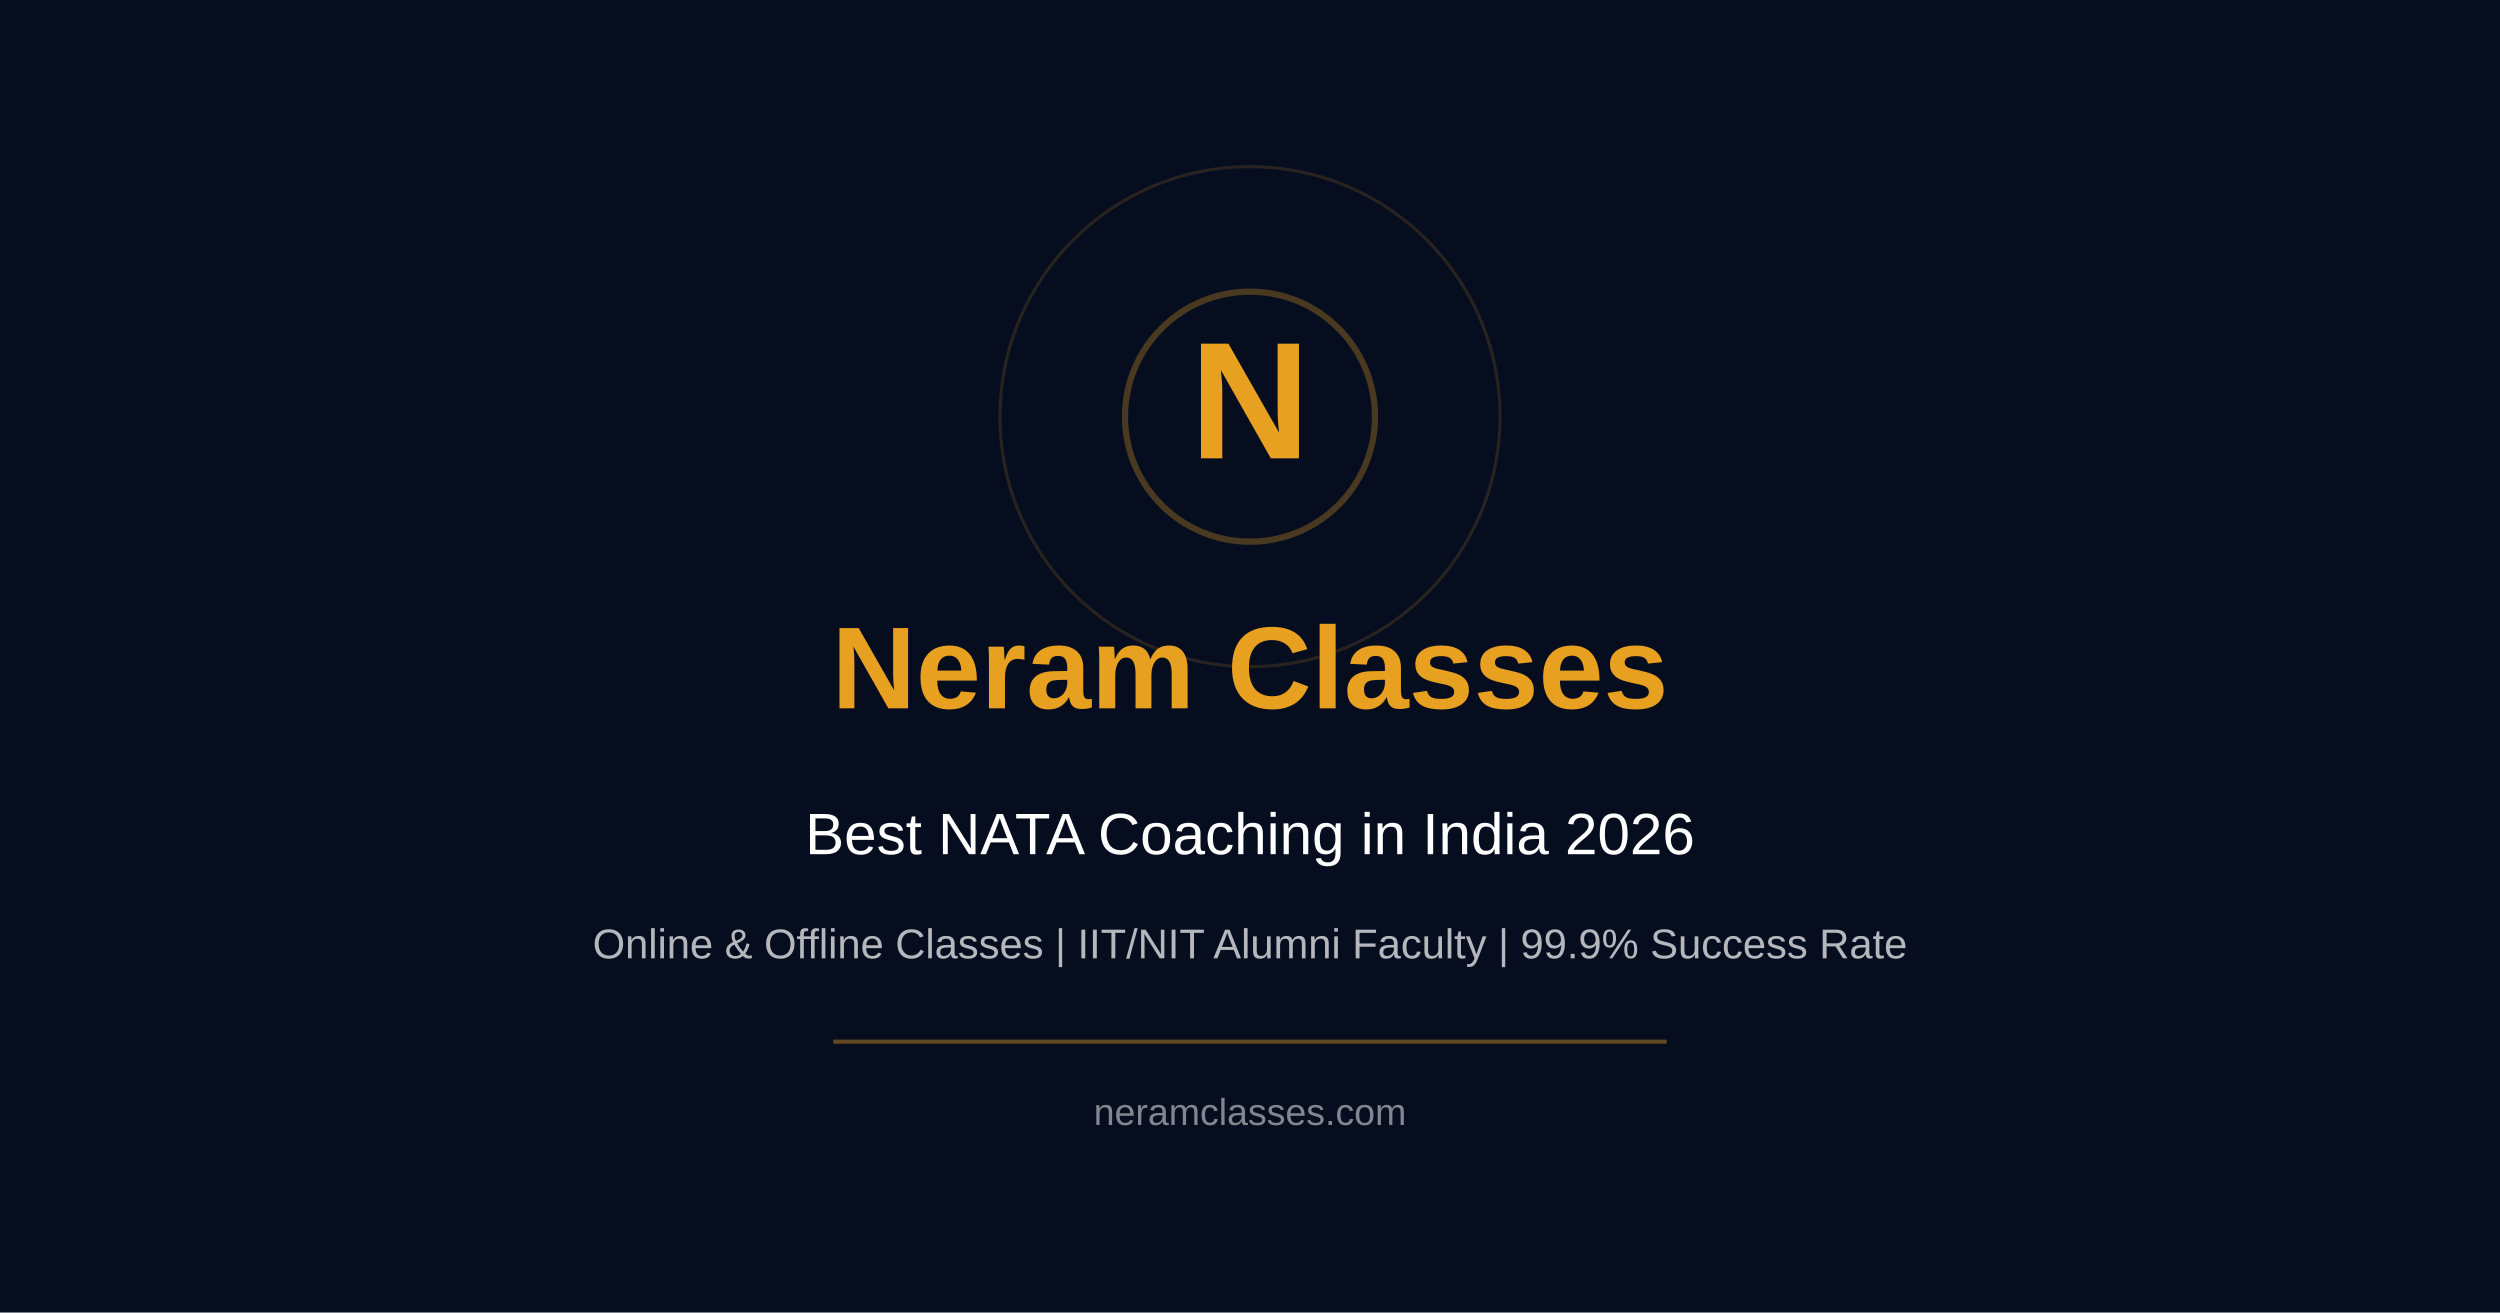
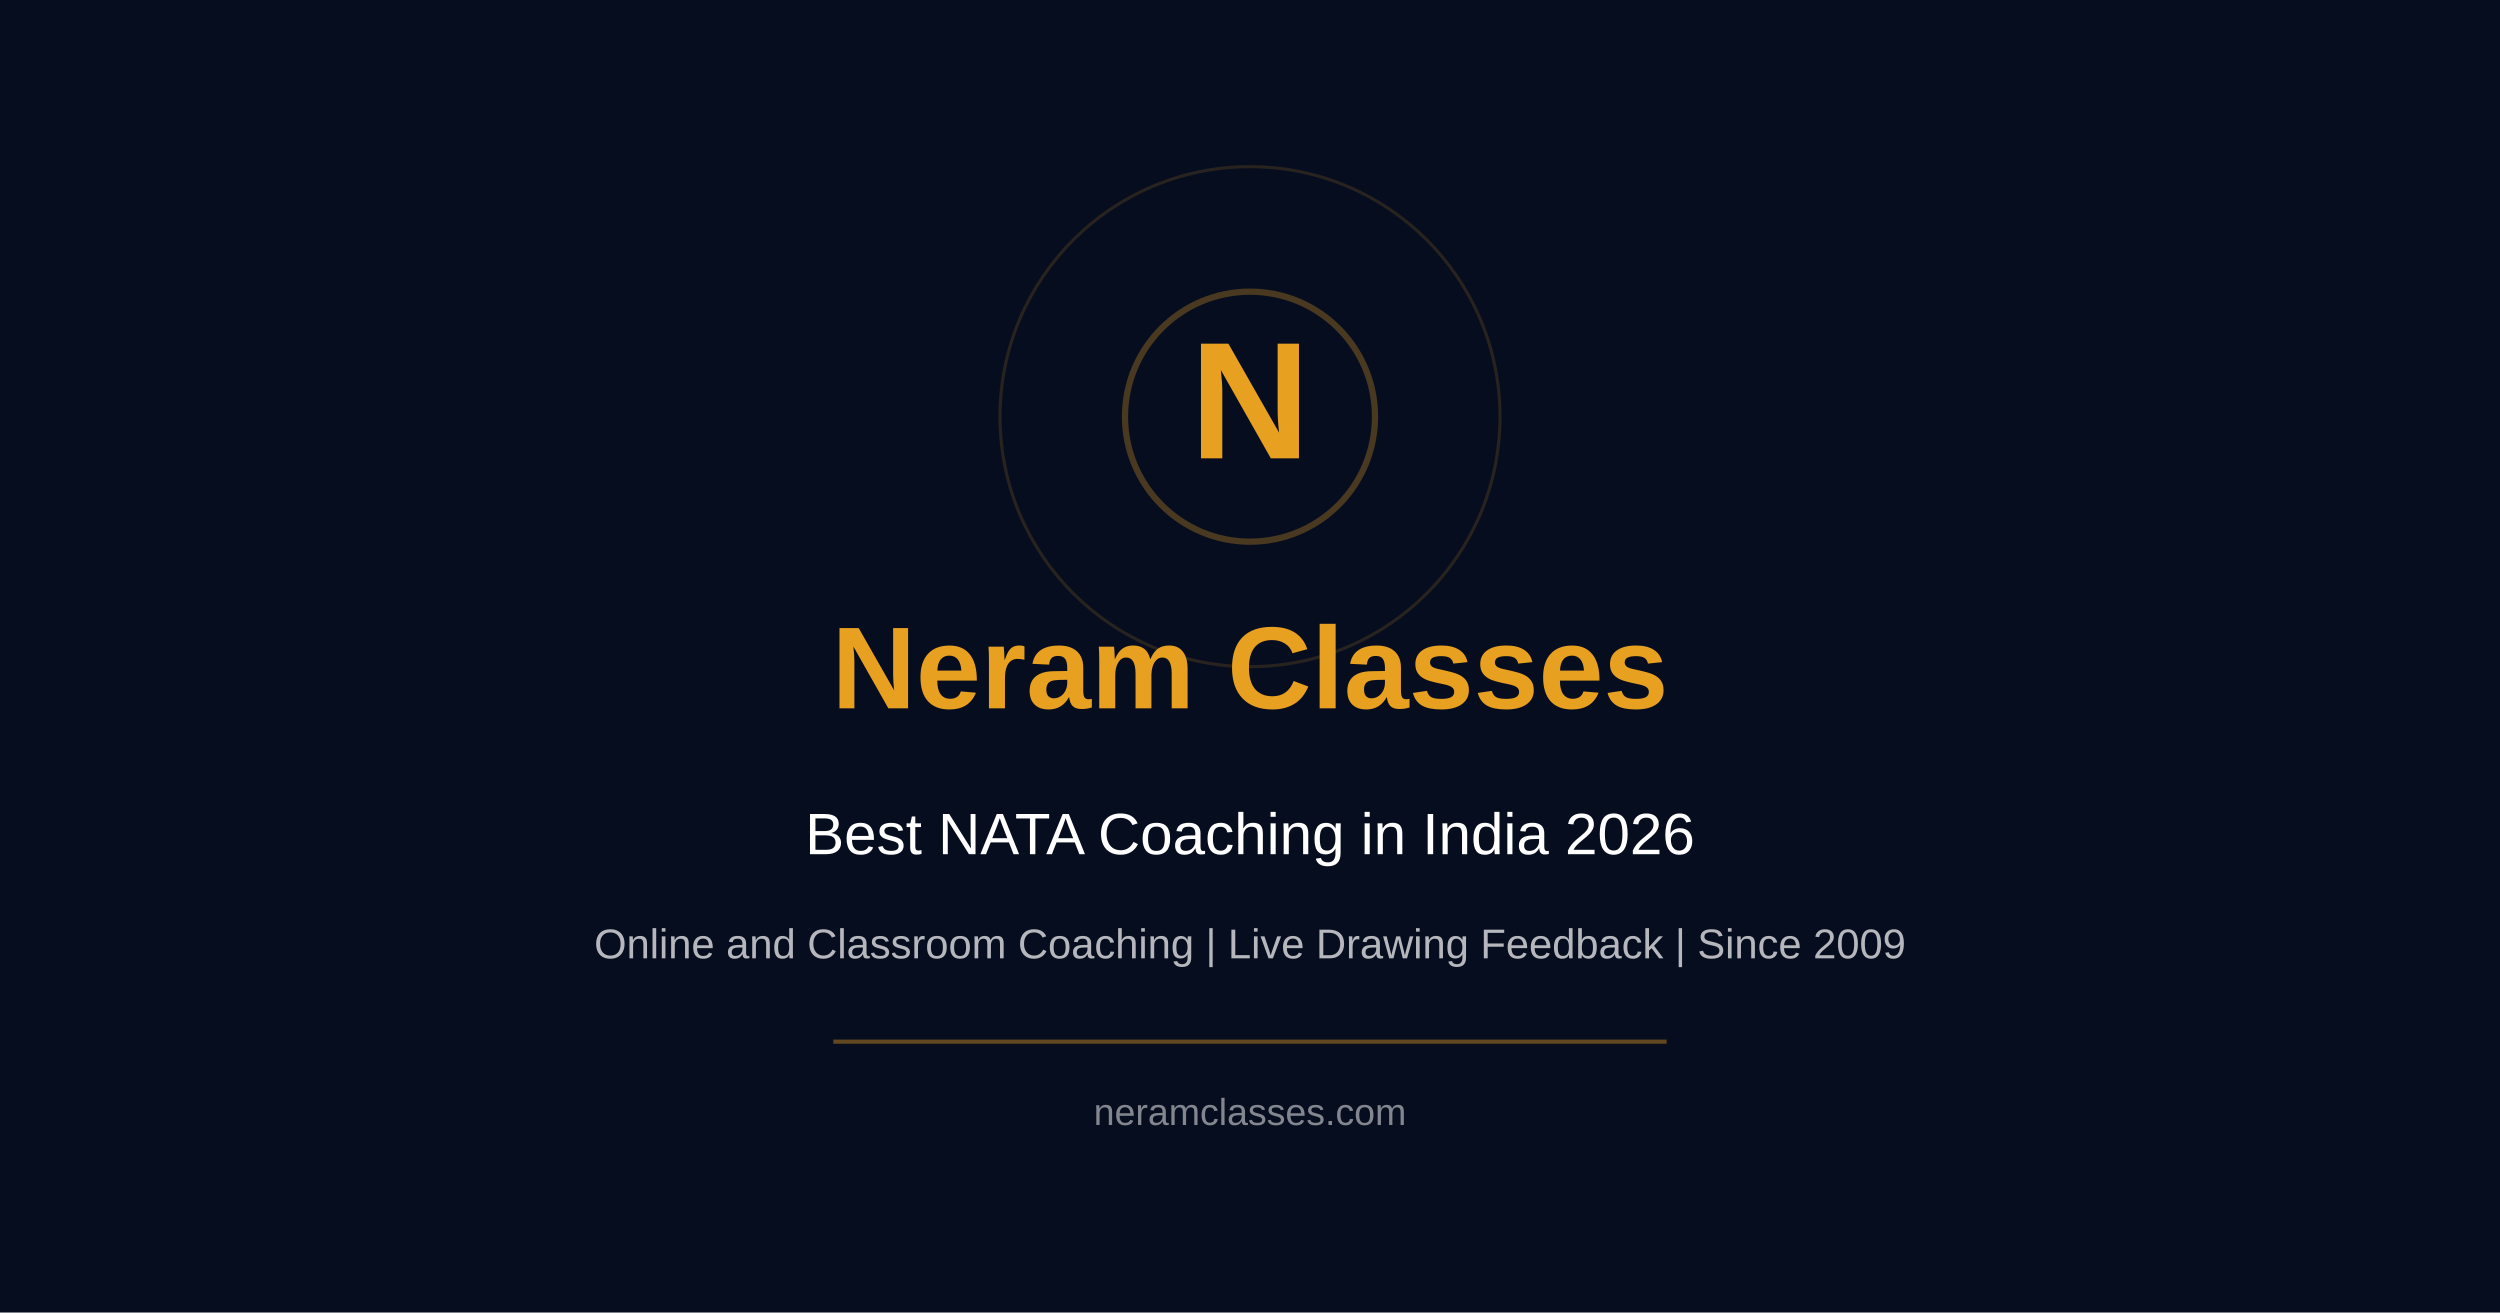
<svg xmlns="http://www.w3.org/2000/svg" viewBox="0 0 1200 630" width="1200" height="630">
  <rect width="1200" height="630" fill="#060d1f" />
  <circle cx="600" cy="200" r="60" fill="none" stroke="#e8a020" stroke-width="3" opacity="0.3" />
  <circle cx="600" cy="200" r="120" fill="none" stroke="#e8a020" stroke-width="1.5" opacity="0.15" />
  <text x="600" y="220" text-anchor="middle" font-family="Arial,Helvetica,sans-serif" font-weight="bold" font-size="80" fill="#e8a020">N</text>
  <text x="600" y="340" text-anchor="middle" font-family="Arial,Helvetica,sans-serif" font-weight="bold" font-size="56" fill="#e8a020">Neram Classes</text>
  <text x="600" y="410" text-anchor="middle" font-family="Arial,Helvetica,sans-serif" font-weight="400" font-size="28" fill="#ffffff">Best NATA Coaching in India 2026</text>
-   <text x="600" y="460" text-anchor="middle" font-family="Arial,Helvetica,sans-serif" font-weight="400" font-size="20" fill="#ffffff" opacity="0.7">Online &amp; Offline Classes | IIT/NIT Alumni Faculty | 99.9% Success Rate</text>
+   <text x="600" y="460" text-anchor="middle" font-family="Arial,Helvetica,sans-serif" font-weight="400" font-size="20" fill="#ffffff" opacity="0.7">Online and Classroom Coaching | Live Drawing Feedback | Since 2009</text>
  <line x1="400" y1="500" x2="800" y2="500" stroke="#e8a020" stroke-width="2" opacity="0.4" />
  <text x="600" y="540" text-anchor="middle" font-family="Arial,Helvetica,sans-serif" font-weight="400" font-size="18" fill="#ffffff" opacity="0.5">neramclasses.com</text>
</svg>
